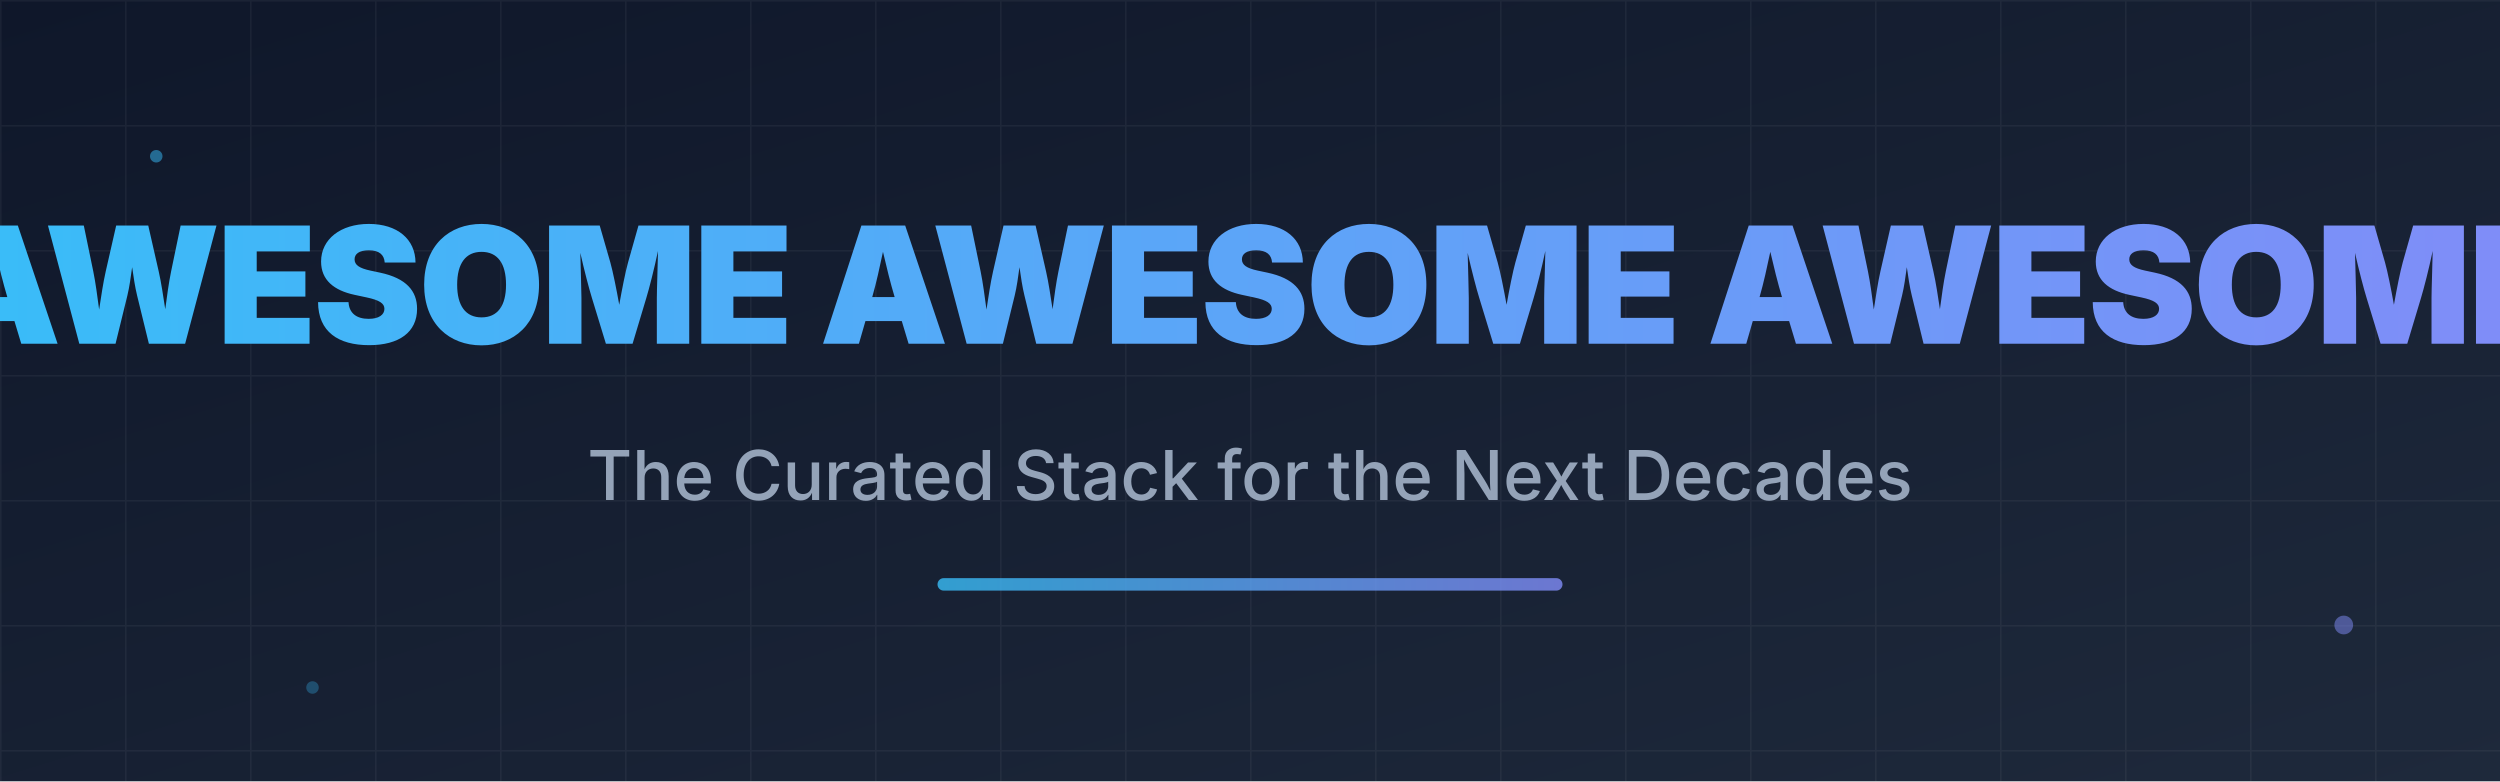
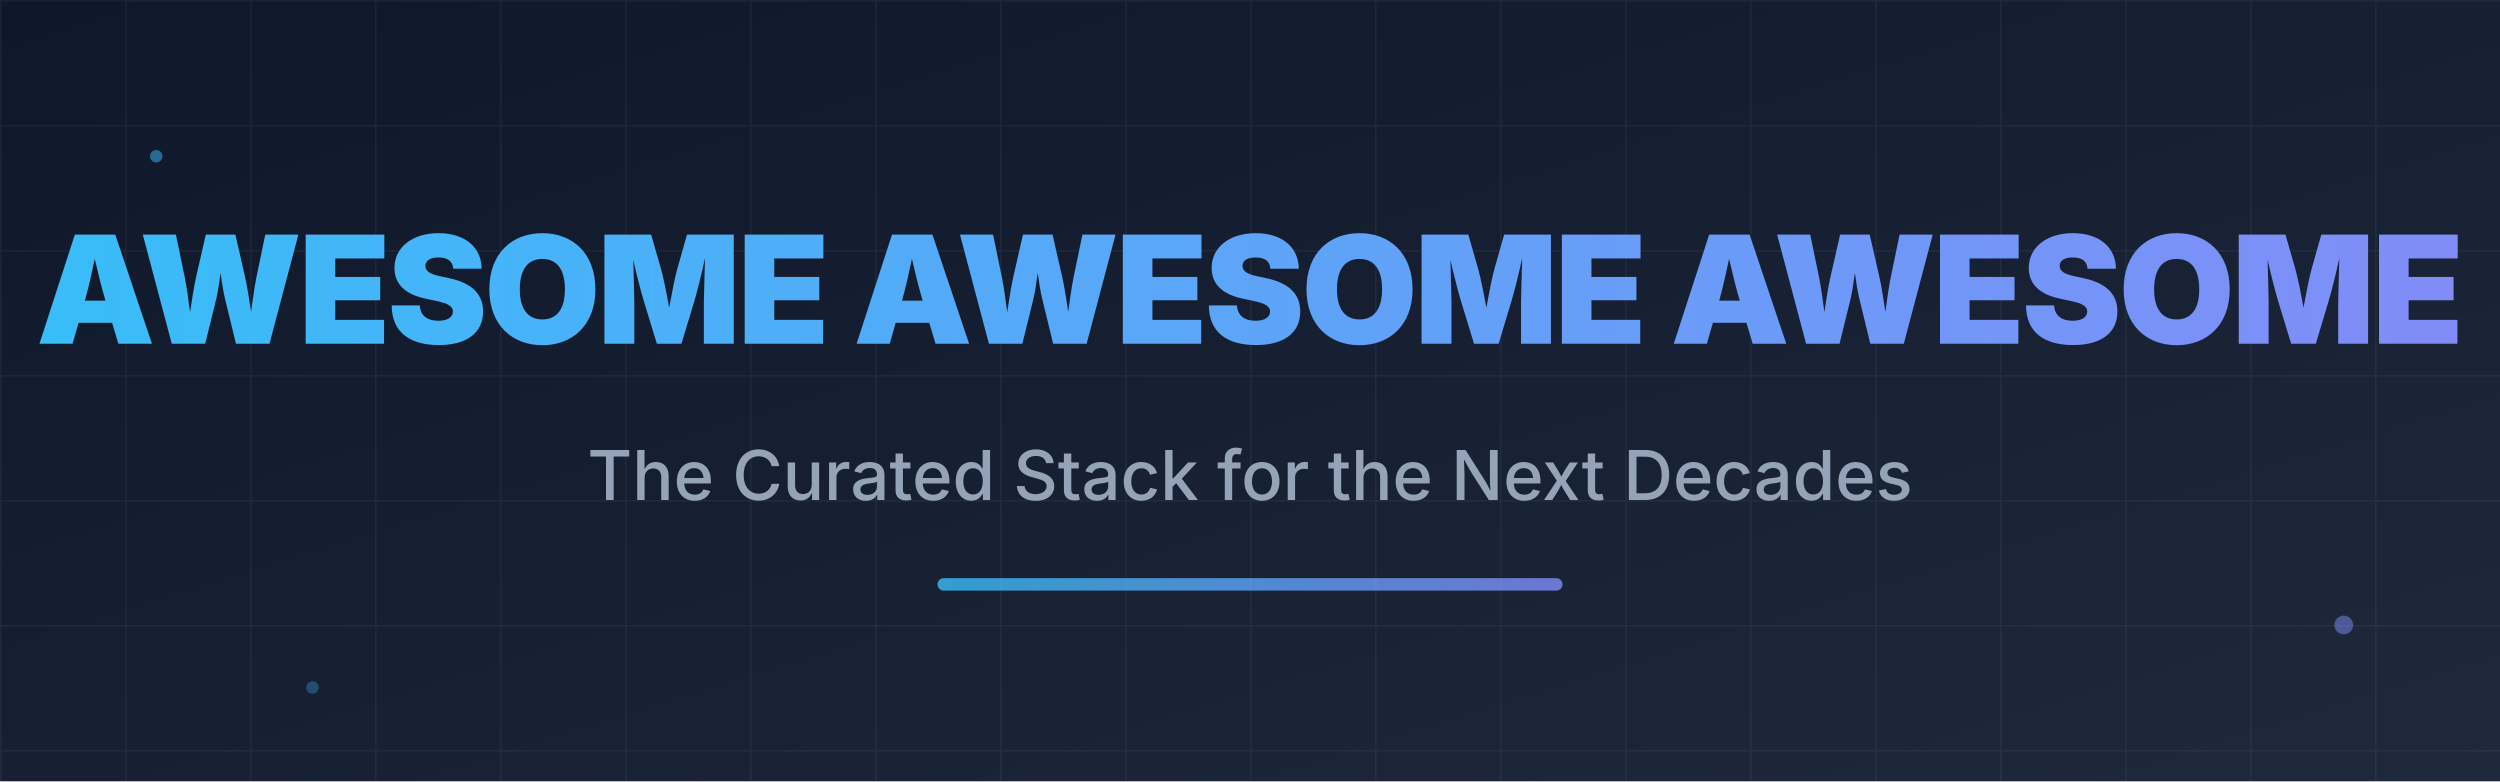
<svg xmlns="http://www.w3.org/2000/svg" width="800" height="250" viewBox="0 0 800 250">
  <defs>
    <linearGradient id="bgGrad" x1="0%" y1="0%" x2="100%" y2="100%">
      <stop offset="0%" style="stop-color:#0f172a;stop-opacity:1" />
      <stop offset="100%" style="stop-color:#1e293b;stop-opacity:1" />
    </linearGradient>
    <linearGradient id="textGrad" x1="0%" y1="0%" x2="100%" y2="0%">
      <stop offset="0%" style="stop-color:#38bdf8;stop-opacity:1" />
      <stop offset="100%" style="stop-color:#818cf8;stop-opacity:1" />
    </linearGradient>
    <pattern id="grid" width="40" height="40" patternUnits="userSpaceOnUse">
      <path d="M 40 0 L 0 0 0 40" fill="none" stroke="white" stroke-opacity="0.05" stroke-width="1" />
    </pattern>
  </defs>
  <rect width="800" height="250" fill="url(#bgGrad)" />
  <rect width="800" height="250" fill="url(#grid)" />
  <g filter="url(#shadow)">
-     <text x="400" y="110" font-family="system-ui, -apple-system, sans-serif" font-size="52" fill="url(#textGrad)" text-anchor="middle" font-weight="900" letter-spacing="-1">AWESOME AWESOME AWESOME</text>
+     <text x="400" y="110" font-family="system-ui, -apple-system, sans-serif" font-size="48" fill="url(#textGrad)" text-anchor="middle" font-weight="900" letter-spacing="-1">AWESOME AWESOME AWESOME</text>
    <text x="400" y="160" font-family="system-ui, -apple-system, sans-serif" font-size="22" fill="#94a3b8" text-anchor="middle" font-weight="500">The Curated Stack for the Next Decades</text>
  </g>
  <rect x="300" y="185" width="200" height="4" rx="2" fill="url(#textGrad)" fill-opacity="0.8" />
  <circle cx="50" cy="50" r="2" fill="#38bdf8" fill-opacity="0.5" />
  <circle cx="750" cy="200" r="3" fill="#818cf8" fill-opacity="0.5" />
  <circle cx="100" cy="220" r="2" fill="#38bdf8" fill-opacity="0.3" />
</svg>
